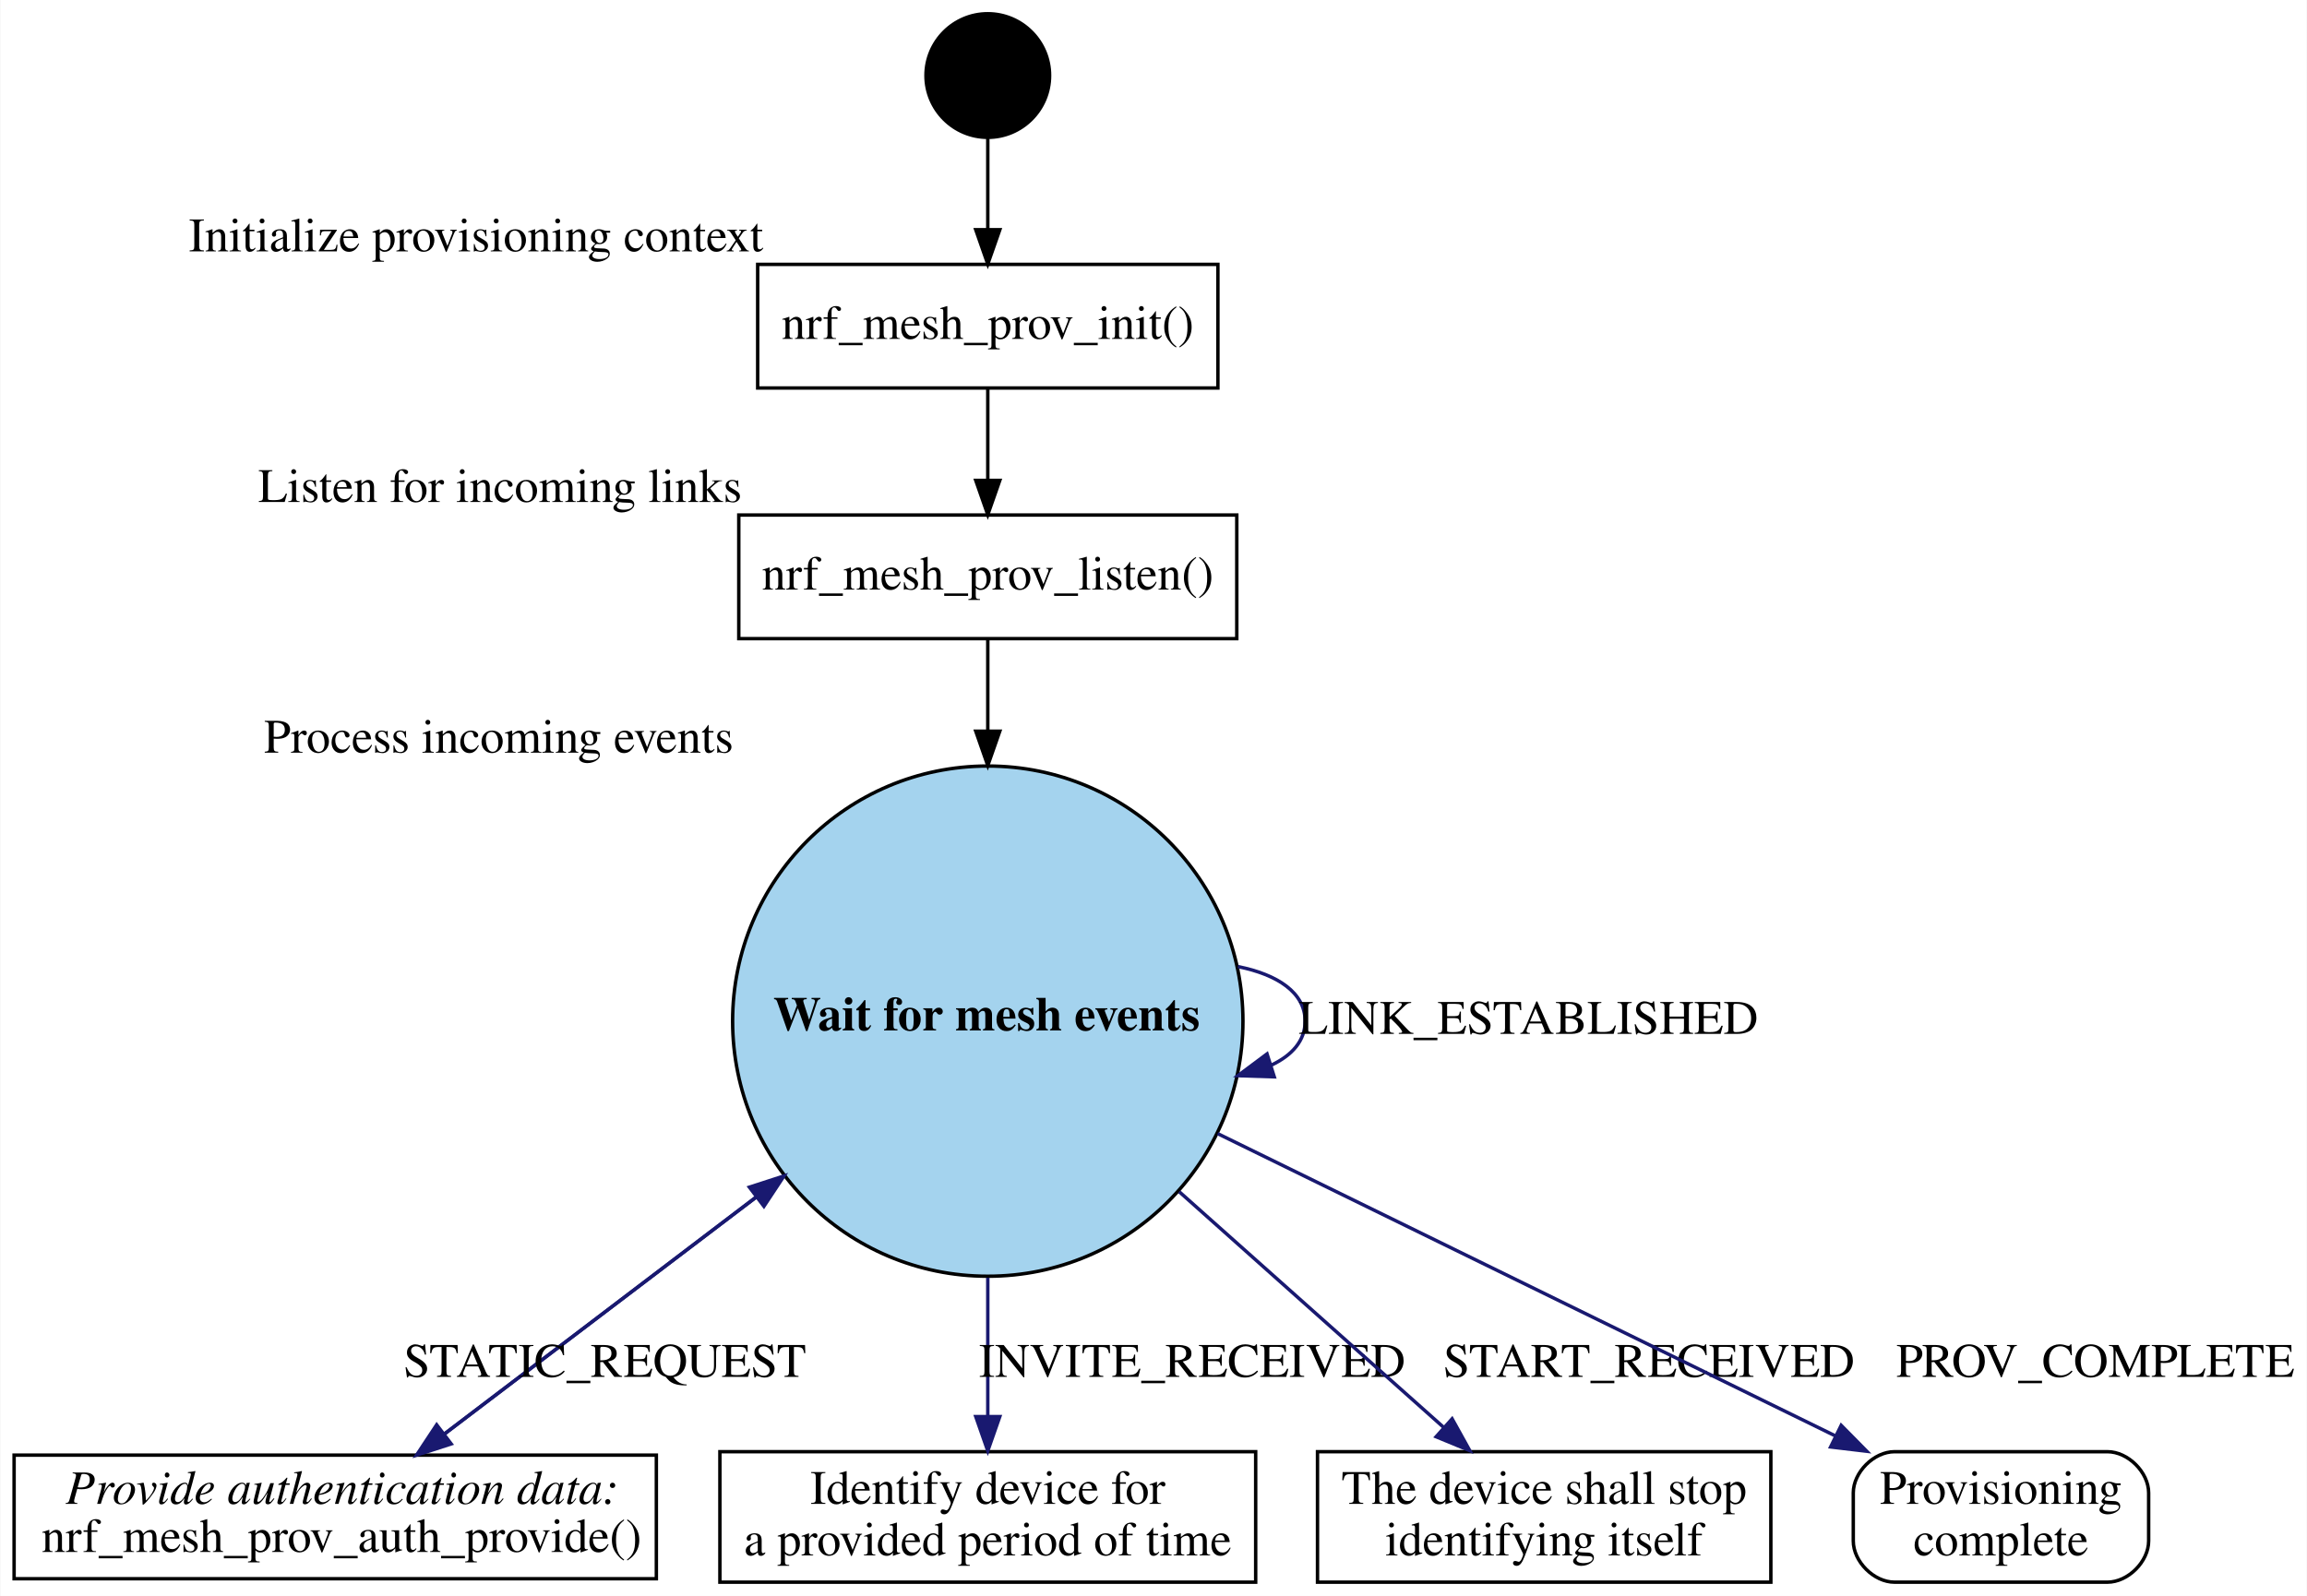
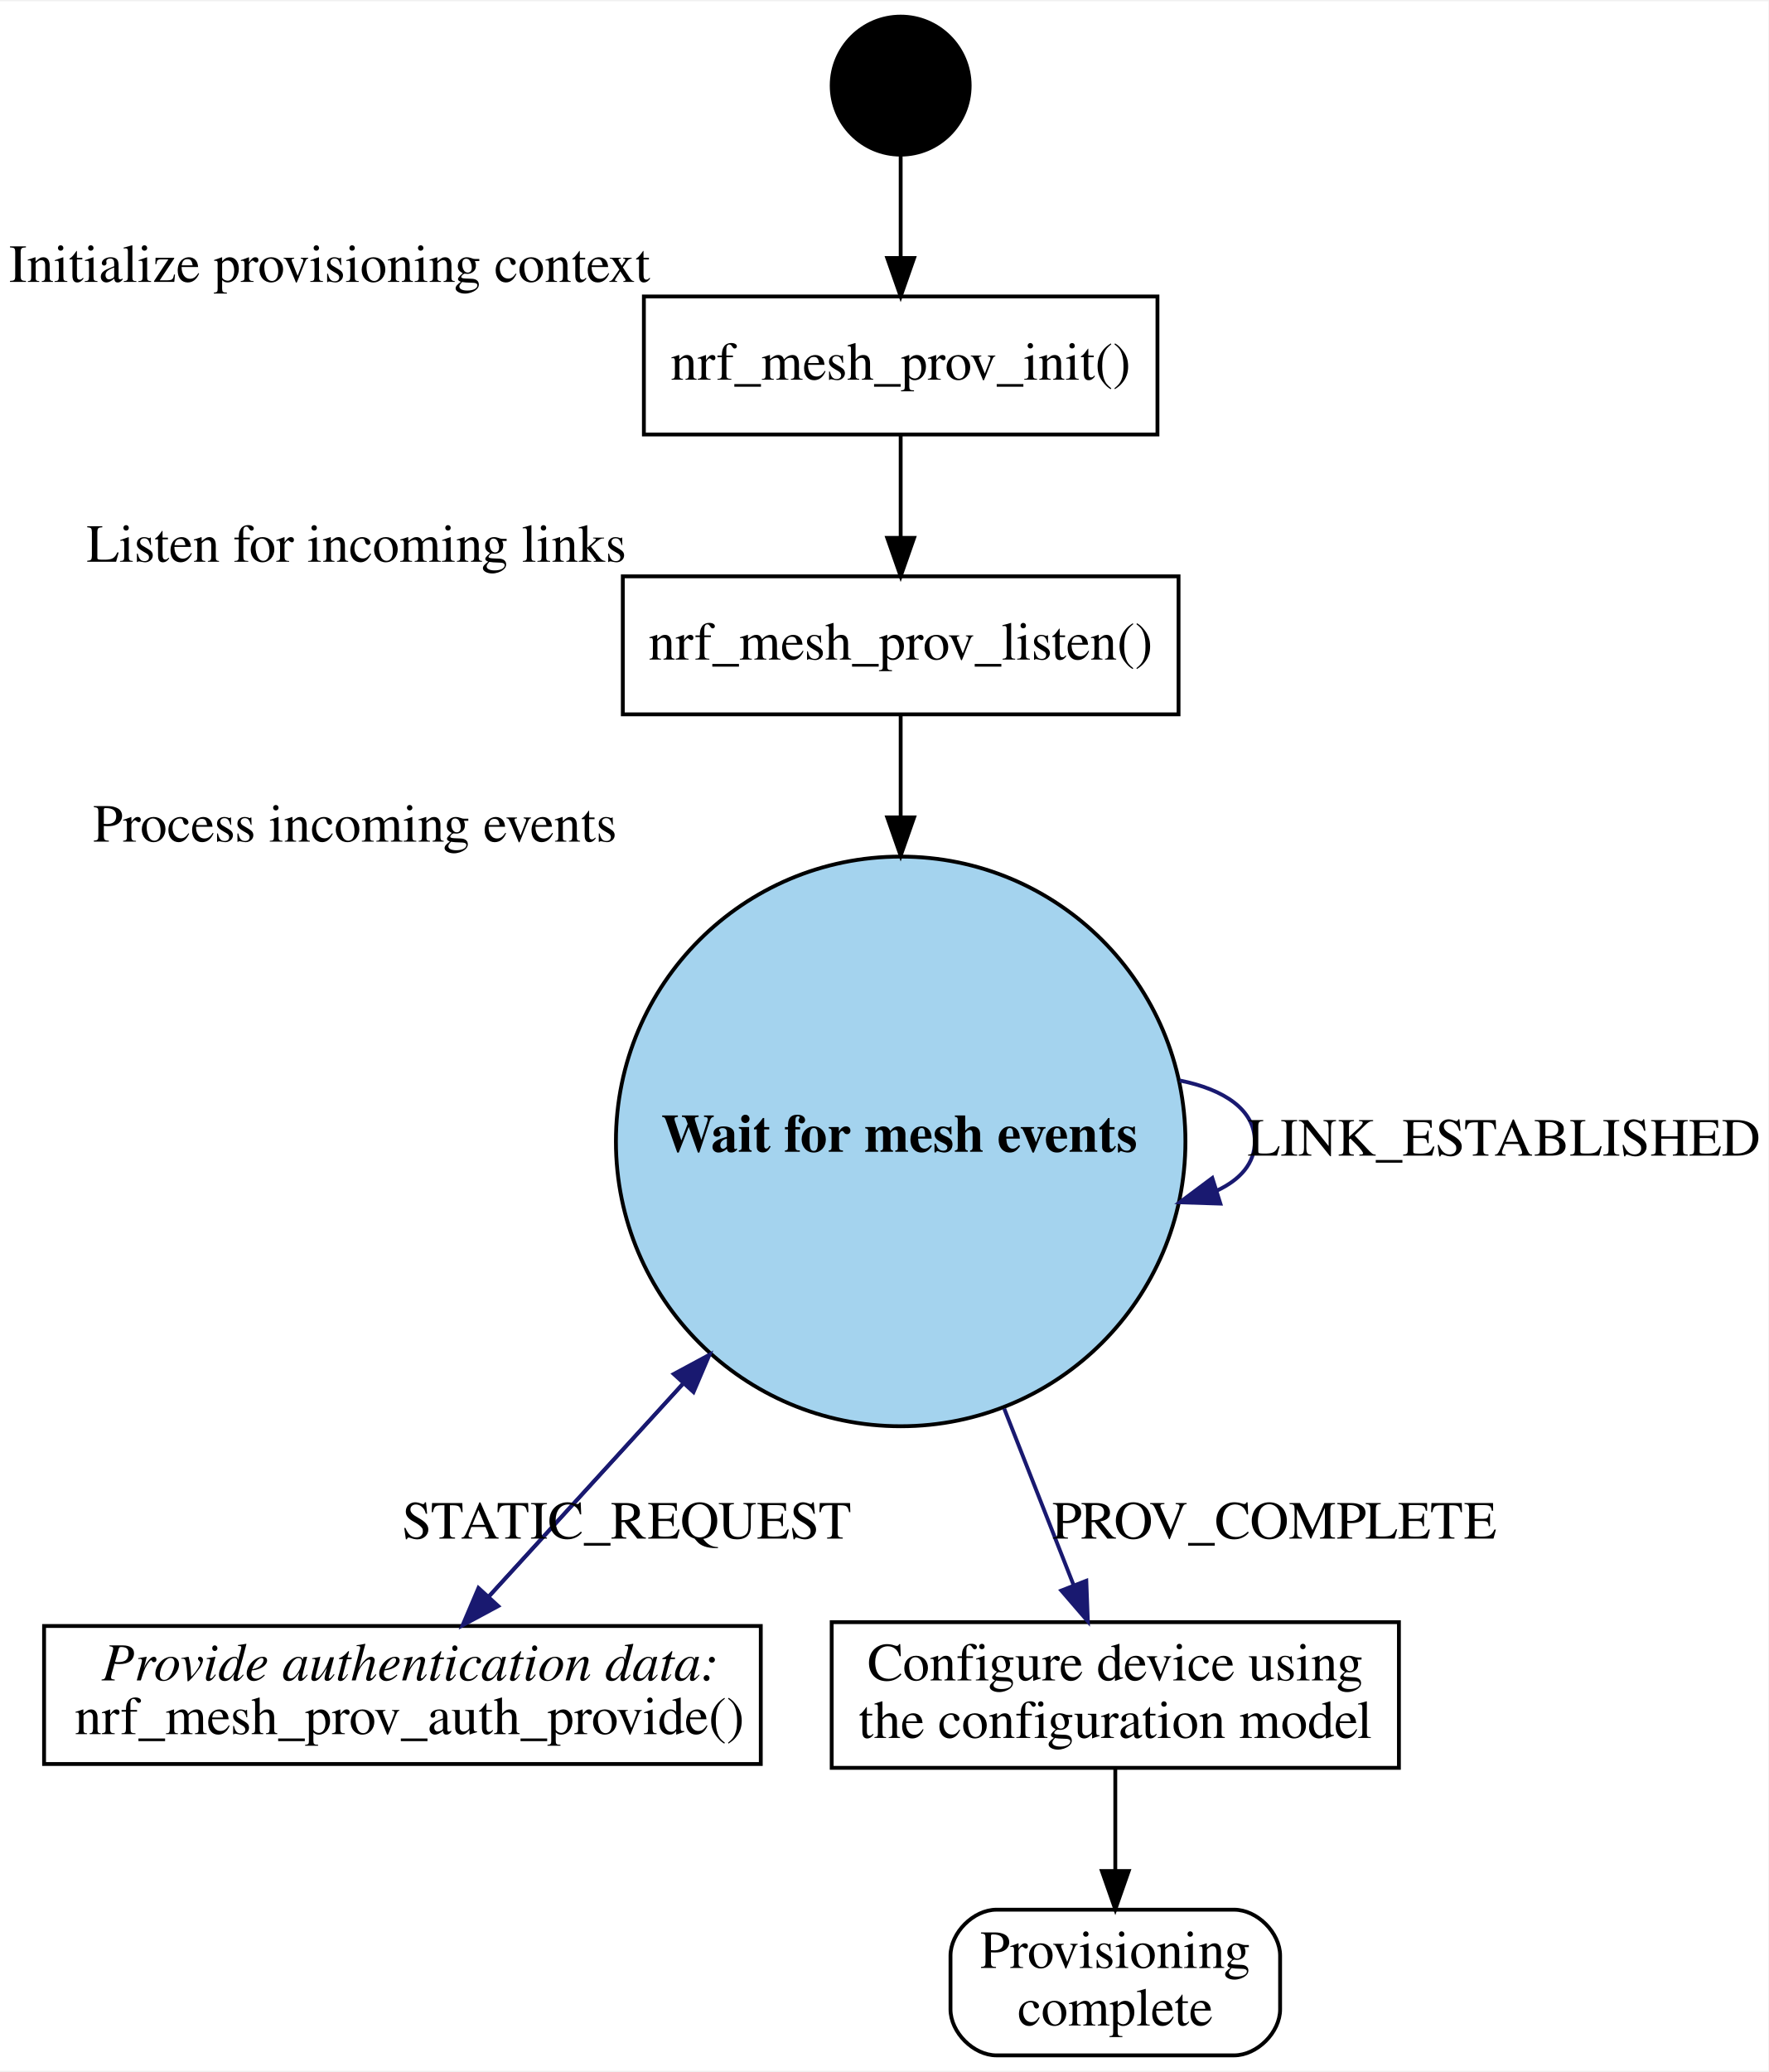
- <svg xmlns="http://www.w3.org/2000/svg" width="672pt" height="465pt" viewBox="0.00 0.00 671.50 464.80">
-   <g id="graph0" class="graph" transform="scale(1 1) rotate(0) translate(4 460.7962)">
-     <polygon fill="#ffffff" stroke="transparent" points="-4,4 -4,-460.796 667.5,-460.796 667.5,4 -4,4" />
+ <svg xmlns="http://www.w3.org/2000/svg" width="461pt" height="540pt" viewBox="0.00 0.00 461.40 539.80">
+   <g id="graph0" class="graph" transform="scale(1 1) rotate(0) translate(4 535.796)">
+     <polygon fill="white" stroke="none" points="-4,4 -4,-535.796 457.398,-535.796 457.398,4 -4,4" />
    <g id="node1" class="node">
-       <ellipse fill="#000000" stroke="#000000" cx="283.5" cy="-438.796" rx="18" ry="18" />
+       <ellipse fill="black" stroke="black" cx="231" cy="-513.796" rx="18" ry="18" />
    </g>
    <g id="node2" class="node">
-       <polygon fill="none" stroke="#000000" points="350.5,-383.796 216.5,-383.796 216.5,-347.796 350.5,-347.796 350.5,-383.796" />
-       <text text-anchor="middle" x="283.5" y="-362.096" font-family="Times,serif" font-size="14.00" fill="#000000">nrf_mesh_prov_init()</text>
-       <text text-anchor="middle" x="134.5" y="-387.596" font-family="Times,serif" font-size="14.00" fill="#000000">Initialize provisioning context</text>
+       <polygon fill="none" stroke="black" points="298,-458.796 164,-458.796 164,-422.796 298,-422.796 298,-458.796" />
+       <text text-anchor="middle" x="231" y="-437.096" font-family="Times,serif" font-size="14.00">nrf_mesh_prov_init()</text>
+       <text text-anchor="middle" x="82" y="-462.596" font-family="Times,serif" font-size="14.00">Initialize provisioning context</text>
    </g>
    <g id="edge1" class="edge">
-       <path fill="none" stroke="#000000" d="M283.5,-420.751C283.5,-412.679 283.5,-402.973 283.5,-393.978" />
-       <polygon fill="#000000" stroke="#000000" points="287,-393.887 283.5,-383.887 280,-393.887 287,-393.887" />
+       <path fill="none" stroke="black" d="M231,-495.609C231,-487.586 231,-477.844 231,-468.865" />
+       <polygon fill="black" stroke="black" points="234.5,-468.825 231,-458.825 227.5,-468.825 234.5,-468.825" />
    </g>
    <g id="node3" class="node">
-       <polygon fill="none" stroke="#000000" points="356,-310.796 211,-310.796 211,-274.796 356,-274.796 356,-310.796" />
-       <text text-anchor="middle" x="283.5" y="-289.096" font-family="Times,serif" font-size="14.00" fill="#000000">nrf_mesh_prov_listen()</text>
-       <text text-anchor="middle" x="141.5" y="-314.596" font-family="Times,serif" font-size="14.00" fill="#000000">Listen for incoming links</text>
+       <polygon fill="none" stroke="black" points="303.5,-385.796 158.5,-385.796 158.5,-349.796 303.5,-349.796 303.5,-385.796" />
+       <text text-anchor="middle" x="231" y="-364.096" font-family="Times,serif" font-size="14.00">nrf_mesh_prov_listen()</text>
+       <text text-anchor="middle" x="89" y="-389.596" font-family="Times,serif" font-size="14.00">Listen for incoming links</text>
    </g>
    <g id="edge2" class="edge">
-       <path fill="none" stroke="#000000" d="M283.5,-347.751C283.5,-339.679 283.5,-329.973 283.5,-320.978" />
-       <polygon fill="#000000" stroke="#000000" points="287,-320.887 283.5,-310.887 280,-320.887 287,-320.887" />
+       <path fill="none" stroke="black" d="M231,-422.609C231,-414.586 231,-404.844 231,-395.865" />
+       <polygon fill="black" stroke="black" points="234.5,-395.825 231,-385.825 227.5,-395.825 234.5,-395.825" />
    </g>
-     <g id="node8" class="node">
-       <ellipse fill="#a4d3ee" stroke="#000000" cx="283.5" cy="-163.398" rx="74.296" ry="74.296" />
-       <text text-anchor="start" x="221" y="-160.698" font-family="Times,serif" font-weight="bold" font-size="14.00" fill="#000000">Wait for mesh events</text>
-       <text text-anchor="middle" x="141.102" y="-241.596" font-family="Times,serif" font-size="14.00" fill="#000000">Process incoming events</text>
+     <g id="node7" class="node">
+       <ellipse fill="#a4d3ee" stroke="black" cx="231" cy="-238.398" rx="74.296" ry="74.296" />
+       <text text-anchor="start" x="168.5" y="-235.698" font-family="Times,serif" font-weight="bold" font-size="14.00">Wait for mesh events</text>
+       <text text-anchor="middle" x="88.602" y="-316.596" font-family="Times,serif" font-size="14.00">Process incoming events</text>
    </g>
    <g id="edge3" class="edge">
-       <path fill="none" stroke="#000000" d="M283.5,-274.531C283.5,-267.059 283.5,-257.842 283.5,-247.937" />
-       <polygon fill="#000000" stroke="#000000" points="287,-247.843 283.5,-237.843 280,-247.843 287,-247.843" />
+       <path fill="none" stroke="black" d="M231,-349.615C231,-342.229 231,-333.008 231,-323.065" />
+       <polygon fill="black" stroke="black" points="234.5,-322.922 231,-312.922 227.5,-322.922 234.5,-322.922" />
    </g>
    <g id="node4" class="node">
-       <polygon fill="none" stroke="#000000" points="361.5,-38 205.5,-38 205.5,0 361.5,0 361.5,-38" />
-       <text text-anchor="middle" x="283.5" y="-22.8" font-family="Times,serif" font-size="14.00" fill="#000000">Identify device for</text>
-       <text text-anchor="middle" x="283.5" y="-7.8" font-family="Times,serif" font-size="14.00" fill="#000000">a provided period of time</text>
+       <polygon fill="none" stroke="black" points="194.5,-112 7.5,-112 7.5,-76 194.5,-76 194.5,-112" />
+       <text text-anchor="start" x="22.5" y="-97.8" font-family="Times,serif" font-style="italic" font-size="14.00">Provide authentication data:</text>
+       <text text-anchor="start" x="15.5" y="-83.8" font-family="Times,serif" font-size="14.00">nrf_mesh_prov_auth_provide()</text>
+     </g>
+     <g id="edge7" class="edge">
+       <path fill="none" stroke="midnightblue" d="M116.681,-112.177C131.075,-127.943 153.296,-152.283 174.333,-175.327" />
+       <polygon fill="midnightblue" stroke="midnightblue" points="171.783,-177.725 181.11,-182.751 176.953,-173.005 171.783,-177.725" />
    </g>
    <g id="node5" class="node">
-       <polygon fill="none" stroke="#000000" points="511.5,-38 379.5,-38 379.5,0 511.5,0 511.5,-38" />
-       <text text-anchor="middle" x="445.5" y="-22.8" font-family="Times,serif" font-size="14.00" fill="#000000">The device shall stop</text>
-       <text text-anchor="middle" x="445.5" y="-7.8" font-family="Times,serif" font-size="14.00" fill="#000000">identifying itself</text>
+       <polygon fill="none" stroke="black" points="361,-113 213,-113 213,-75 361,-75 361,-113" />
+       <text text-anchor="middle" x="287" y="-97.8" font-family="Times,serif" font-size="14.00">Configure device using</text>
+       <text text-anchor="middle" x="287" y="-82.8" font-family="Times,serif" font-size="14.00">the configuration model</text>
    </g>
    <g id="node6" class="node">
-       <polygon fill="none" stroke="#000000" points="187,-37 0,-37 0,-1 187,-1 187,-37" />
-       <text text-anchor="start" x="15" y="-22.8" font-family="Times,serif" font-style="italic" font-size="14.00" fill="#000000">Provide authentication data:</text>
-       <text text-anchor="start" x="8" y="-8.8" font-family="Times,serif" font-size="14.00" fill="#000000">nrf_mesh_prov_auth_provide()</text>
+       <path fill="none" stroke="black" d="M318,-38C318,-38 256,-38 256,-38 250,-38 244,-32 244,-26 244,-26 244,-12 244,-12 244,-6 250,-0 256,-0 256,-0 318,-0 318,-0 324,-0 330,-6 330,-12 330,-12 330,-26 330,-26 330,-32 324,-38 318,-38" />
+       <text text-anchor="middle" x="287" y="-22.8" font-family="Times,serif" font-size="14.00">Provisioning</text>
+       <text text-anchor="middle" x="287" y="-7.8" font-family="Times,serif" font-size="14.00">complete</text>
    </g>
-     <g id="edge7" class="edge">
-       <path fill="none" stroke="#191970" d="M117.19,-37.004C141.831,-55.731 181.55,-85.917 215.993,-112.093" />
-       <polygon fill="#191970" stroke="#191970" points="214.085,-115.039 224.164,-118.304 218.321,-109.466 214.085,-115.039" />
+     <g id="edge8" class="edge">
+       <path fill="none" stroke="black" d="M287,-74.955C287,-66.883 287,-57.176 287,-48.182" />
+       <polygon fill="black" stroke="black" points="290.5,-48.09 287,-38.09 283.5,-48.09 290.5,-48.09" />
    </g>
-     <g id="node7" class="node">
-       <path fill="none" stroke="#000000" d="M609.5,-38C609.5,-38 547.5,-38 547.5,-38 541.5,-38 535.5,-32 535.5,-26 535.5,-26 535.5,-12 535.5,-12 535.5,-6 541.5,0 547.5,0 547.5,0 609.5,0 609.5,0 615.5,0 621.5,-6 621.5,-12 621.5,-12 621.5,-26 621.5,-26 621.5,-32 615.5,-38 609.5,-38" />
-       <text text-anchor="middle" x="578.5" y="-22.8" font-family="Times,serif" font-size="14.00" fill="#000000">Provisioning</text>
-       <text text-anchor="middle" x="578.5" y="-7.8" font-family="Times,serif" font-size="14.00" fill="#000000">complete</text>
+     <g id="edge6" class="edge">
+       <path fill="none" stroke="midnightblue" d="M181.11,-182.751C161.241,-160.986 139.376,-137.036 123.517,-119.664" />
+       <polygon fill="midnightblue" stroke="midnightblue" points="126.008,-117.202 116.681,-112.177 120.838,-121.922 126.008,-117.202" />
+       <text text-anchor="middle" x="159.5" y="-134.8" font-family="Times,serif" font-size="14.00">STATIC_REQUEST</text>
+     </g>
+     <g id="edge5" class="edge">
+       <path fill="none" stroke="midnightblue" d="M258.016,-168.702C264.435,-152.379 270.923,-135.882 276.128,-122.645" />
+       <polygon fill="midnightblue" stroke="midnightblue" points="279.434,-123.803 279.836,-113.216 272.919,-121.241 279.434,-123.803" />
+       <text text-anchor="middle" x="328.5" y="-134.8" font-family="Times,serif" font-size="14.00">PROV_COMPLETE</text>
    </g>
    <g id="edge4" class="edge">
-       <path fill="none" stroke="#191970" d="M283.5,-88.661C283.5,-74.33 283.5,-60.133 283.5,-48.331" />
-       <polygon fill="#191970" stroke="#191970" points="287,-48.231 283.5,-38.231 280,-48.231 287,-48.231" />
-       <text text-anchor="middle" x="343" y="-59.8" font-family="Times,serif" font-size="14.00" fill="#000000">INVITE_RECEIVED</text>
-     </g>
-     <g id="edge5" class="edge">
-       <path fill="none" stroke="#191970" d="M339.251,-113.704C365.173,-90.599 394.928,-64.078 416.343,-44.989" />
-       <polygon fill="#191970" stroke="#191970" points="418.697,-47.579 423.833,-38.313 414.039,-42.354 418.697,-47.579" />
-       <text text-anchor="middle" x="476" y="-59.8" font-family="Times,serif" font-size="14.00" fill="#000000">START_RECEIVED</text>
-     </g>
-     <g id="edge6" class="edge">
-       <path fill="none" stroke="#191970" d="M224.164,-118.304C191.545,-93.513 152.364,-63.736 125.467,-43.295" />
-       <polygon fill="#191970" stroke="#191970" points="127.269,-40.268 117.19,-37.004 123.034,-45.842 127.269,-40.268" />
-       <text text-anchor="middle" x="172" y="-59.8" font-family="Times,serif" font-size="14.00" fill="#000000">STATIC_REQUEST</text>
-     </g>
-     <g id="edge9" class="edge">
-       <path fill="none" stroke="#191970" d="M350.44,-130.632C405.218,-103.819 481.379,-66.539 530.311,-42.588" />
-       <polygon fill="#191970" stroke="#191970" points="531.976,-45.67 539.419,-38.13 528.899,-39.382 531.976,-45.67" />
-       <text text-anchor="middle" x="606" y="-59.8" font-family="Times,serif" font-size="14.00" fill="#000000">PROV_COMPLETE</text>
-     </g>
-     <g id="edge8" class="edge">
-       <path fill="none" stroke="#191970" d="M356.32,-179.284C367.943,-176.959 375.898,-171.664 375.898,-163.398 375.898,-157.715 372.138,-153.437 366.011,-150.562" />
-       <polygon fill="#191970" stroke="#191970" points="366.91,-147.176 356.32,-147.513 364.808,-153.853 366.91,-147.176" />
-       <text text-anchor="middle" x="440.898" y="-159.698" font-family="Times,serif" font-size="14.00" fill="#000000">LINK_ESTABLISHED</text>
+       <path fill="none" stroke="midnightblue" d="M303.82,-254.284C315.443,-251.959 323.398,-246.664 323.398,-238.398 323.398,-232.715 319.638,-228.437 313.511,-225.562" />
+       <polygon fill="midnightblue" stroke="midnightblue" points="314.41,-222.176 303.82,-222.513 312.308,-228.853 314.41,-222.176" />
+       <text text-anchor="middle" x="388.398" y="-234.698" font-family="Times,serif" font-size="14.00">LINK_ESTABLISHED</text>
    </g>
  </g>
</svg>
